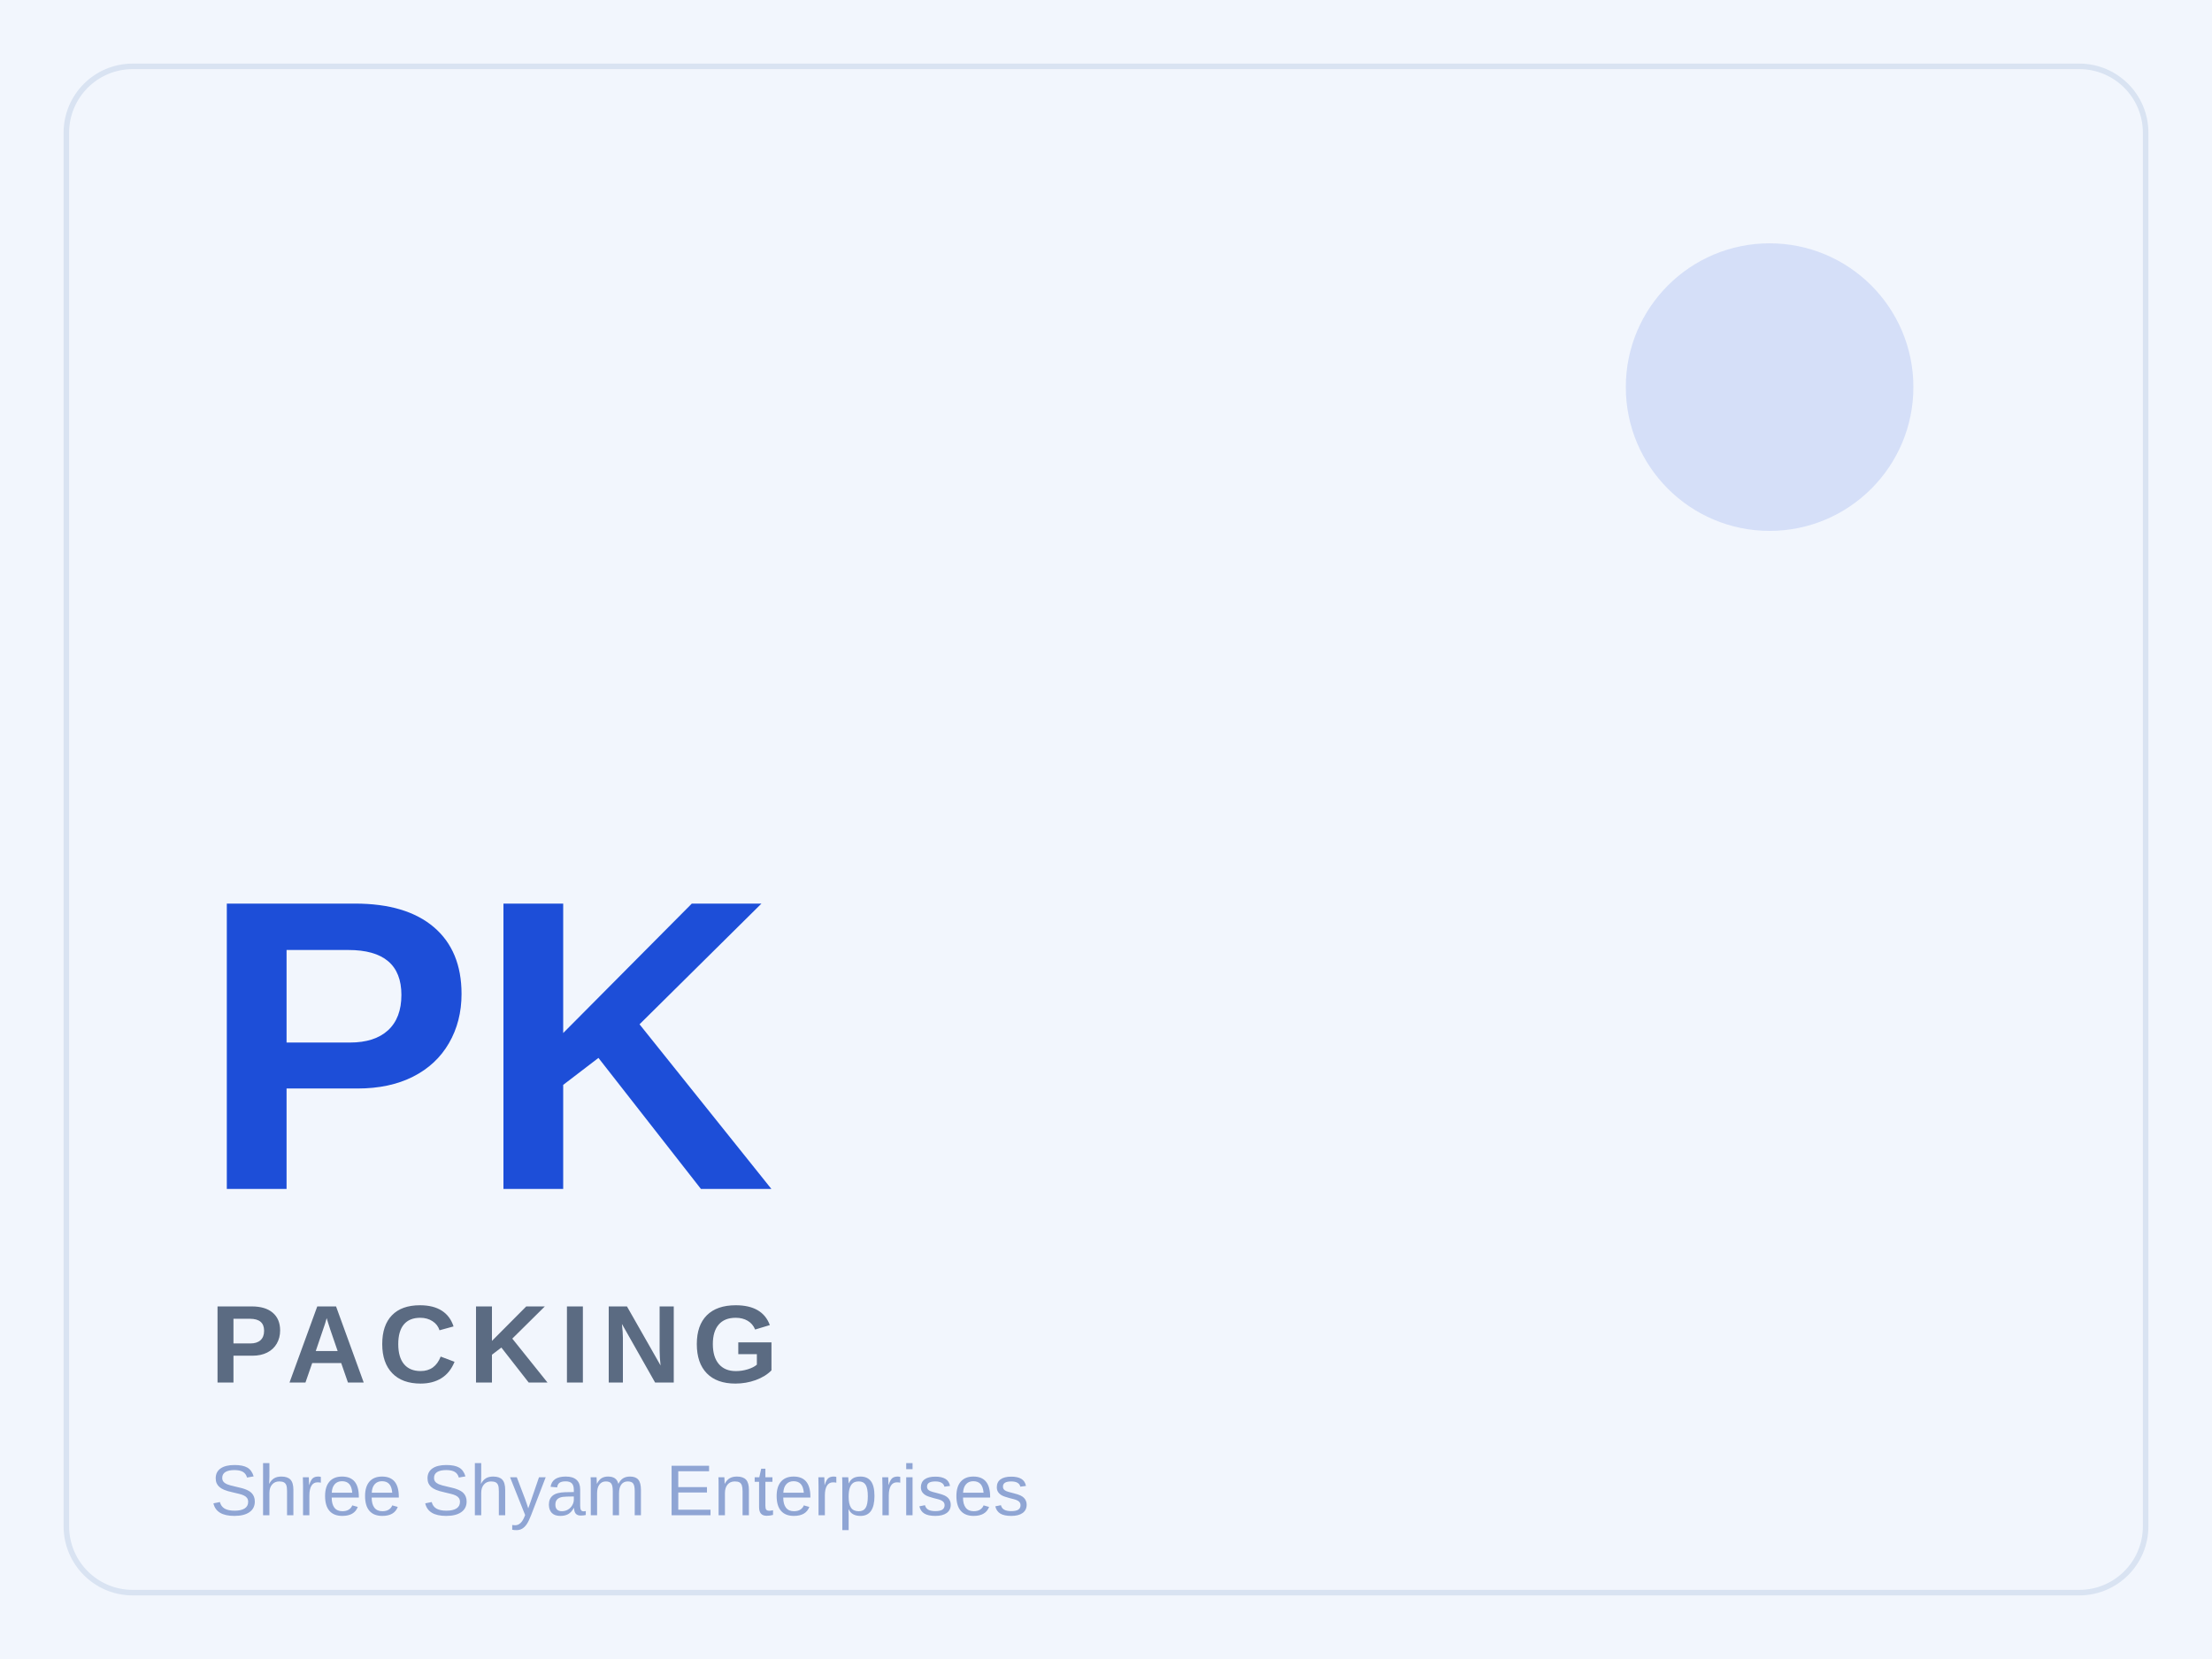
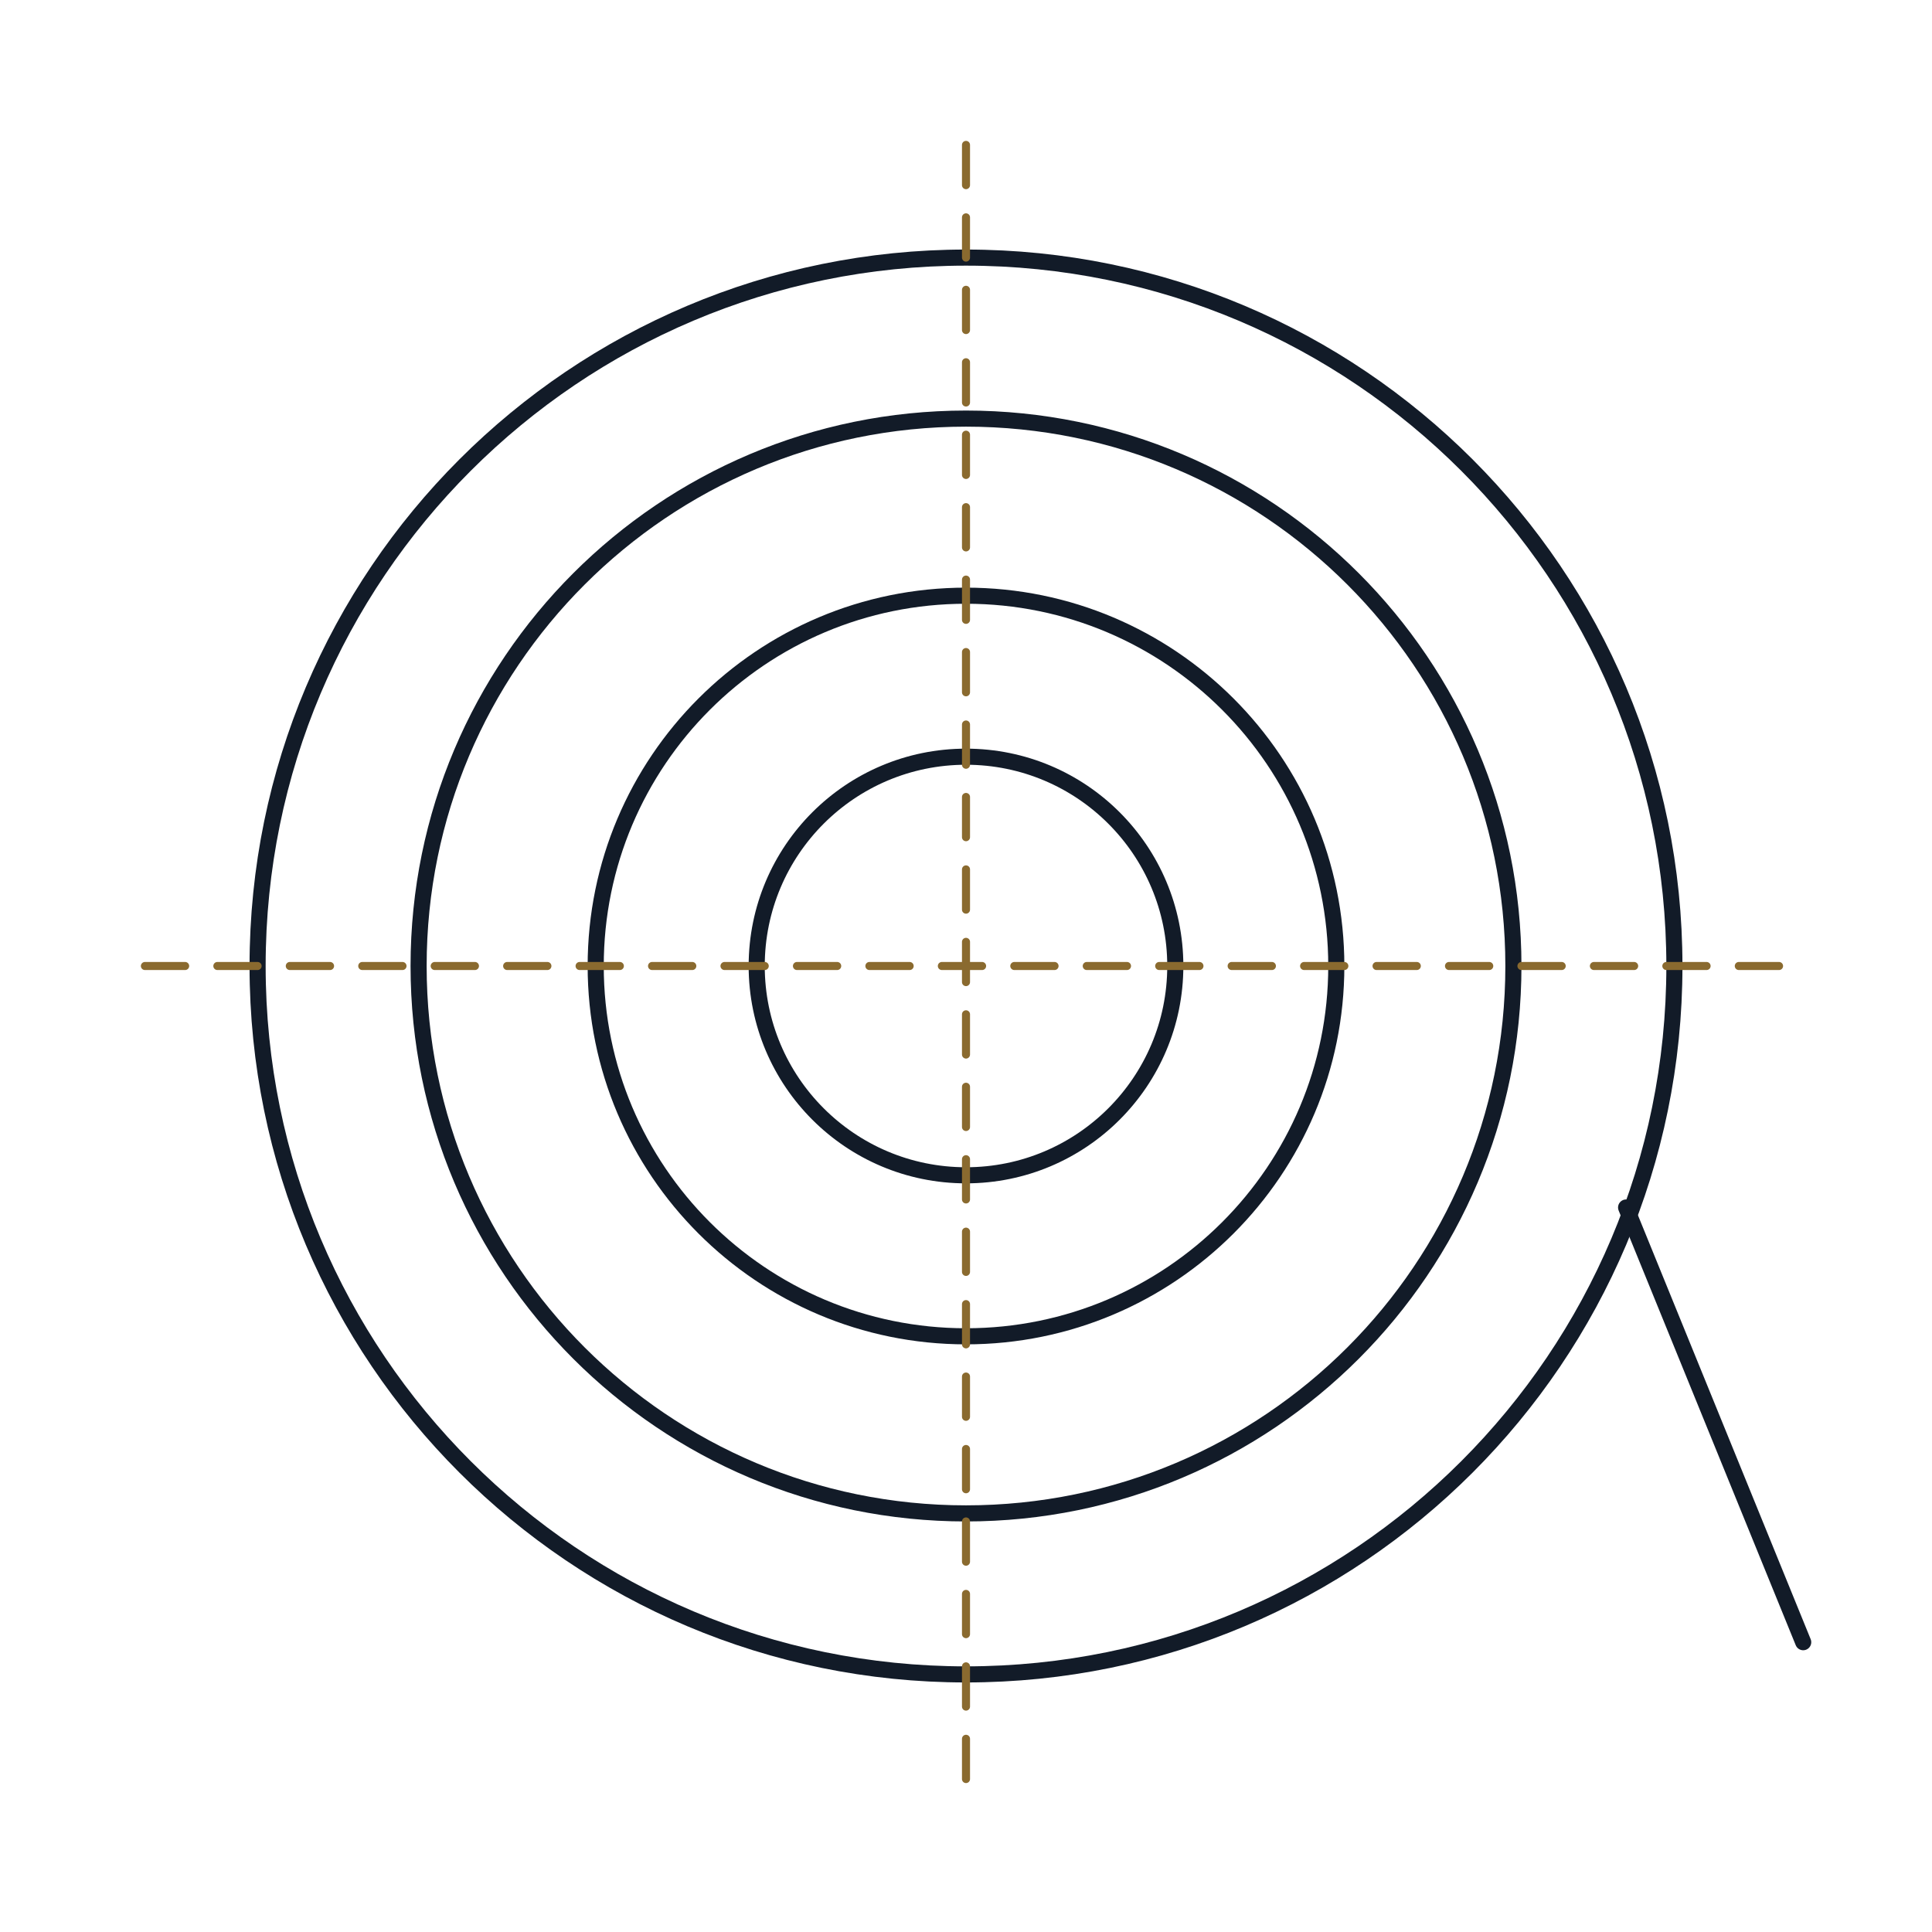
- <svg xmlns="http://www.w3.org/2000/svg" viewBox="0 0 800 600">
-   <rect width="800" height="600" fill="#F2F6FD" />
-   <rect x="24" y="24" width="752" height="552" rx="24" fill="none" stroke="#D9E3F2" stroke-width="2" />
-   <circle cx="640" cy="140" r="52" fill="#1D4ED8" opacity=".14" />
-   <text x="72" y="430" font-family="Arial,Helvetica,sans-serif" font-size="150" font-weight="bold" fill="#1D4ED8">PK</text>
-   <text x="76" y="500" font-family="Arial,Helvetica,sans-serif" font-size="40" font-weight="bold" fill="#5B6B82" letter-spacing="4">PACKING</text>
-   <text x="76" y="548" font-family="Arial,Helvetica,sans-serif" font-size="26" fill="#8FA5D4">Shree Shyam Enterprises</text>
+ <svg xmlns="http://www.w3.org/2000/svg" viewBox="0 0 240 240" fill="none" stroke="#121b28" stroke-width="2" stroke-linecap="round" stroke-linejoin="round">
+   <circle cx="120" cy="120" r="88" />
+   <circle cx="120" cy="120" r="68" />
+   <circle cx="120" cy="120" r="46" />
+   <circle cx="120" cy="120" r="26" />
+   <path d="M202 150l22 54" />
+   <g stroke="#8a6a2f" stroke-width="1" stroke-dasharray="5 4">
+     <path d="M120 18V222M18 120H222" />
+   </g>
</svg>
